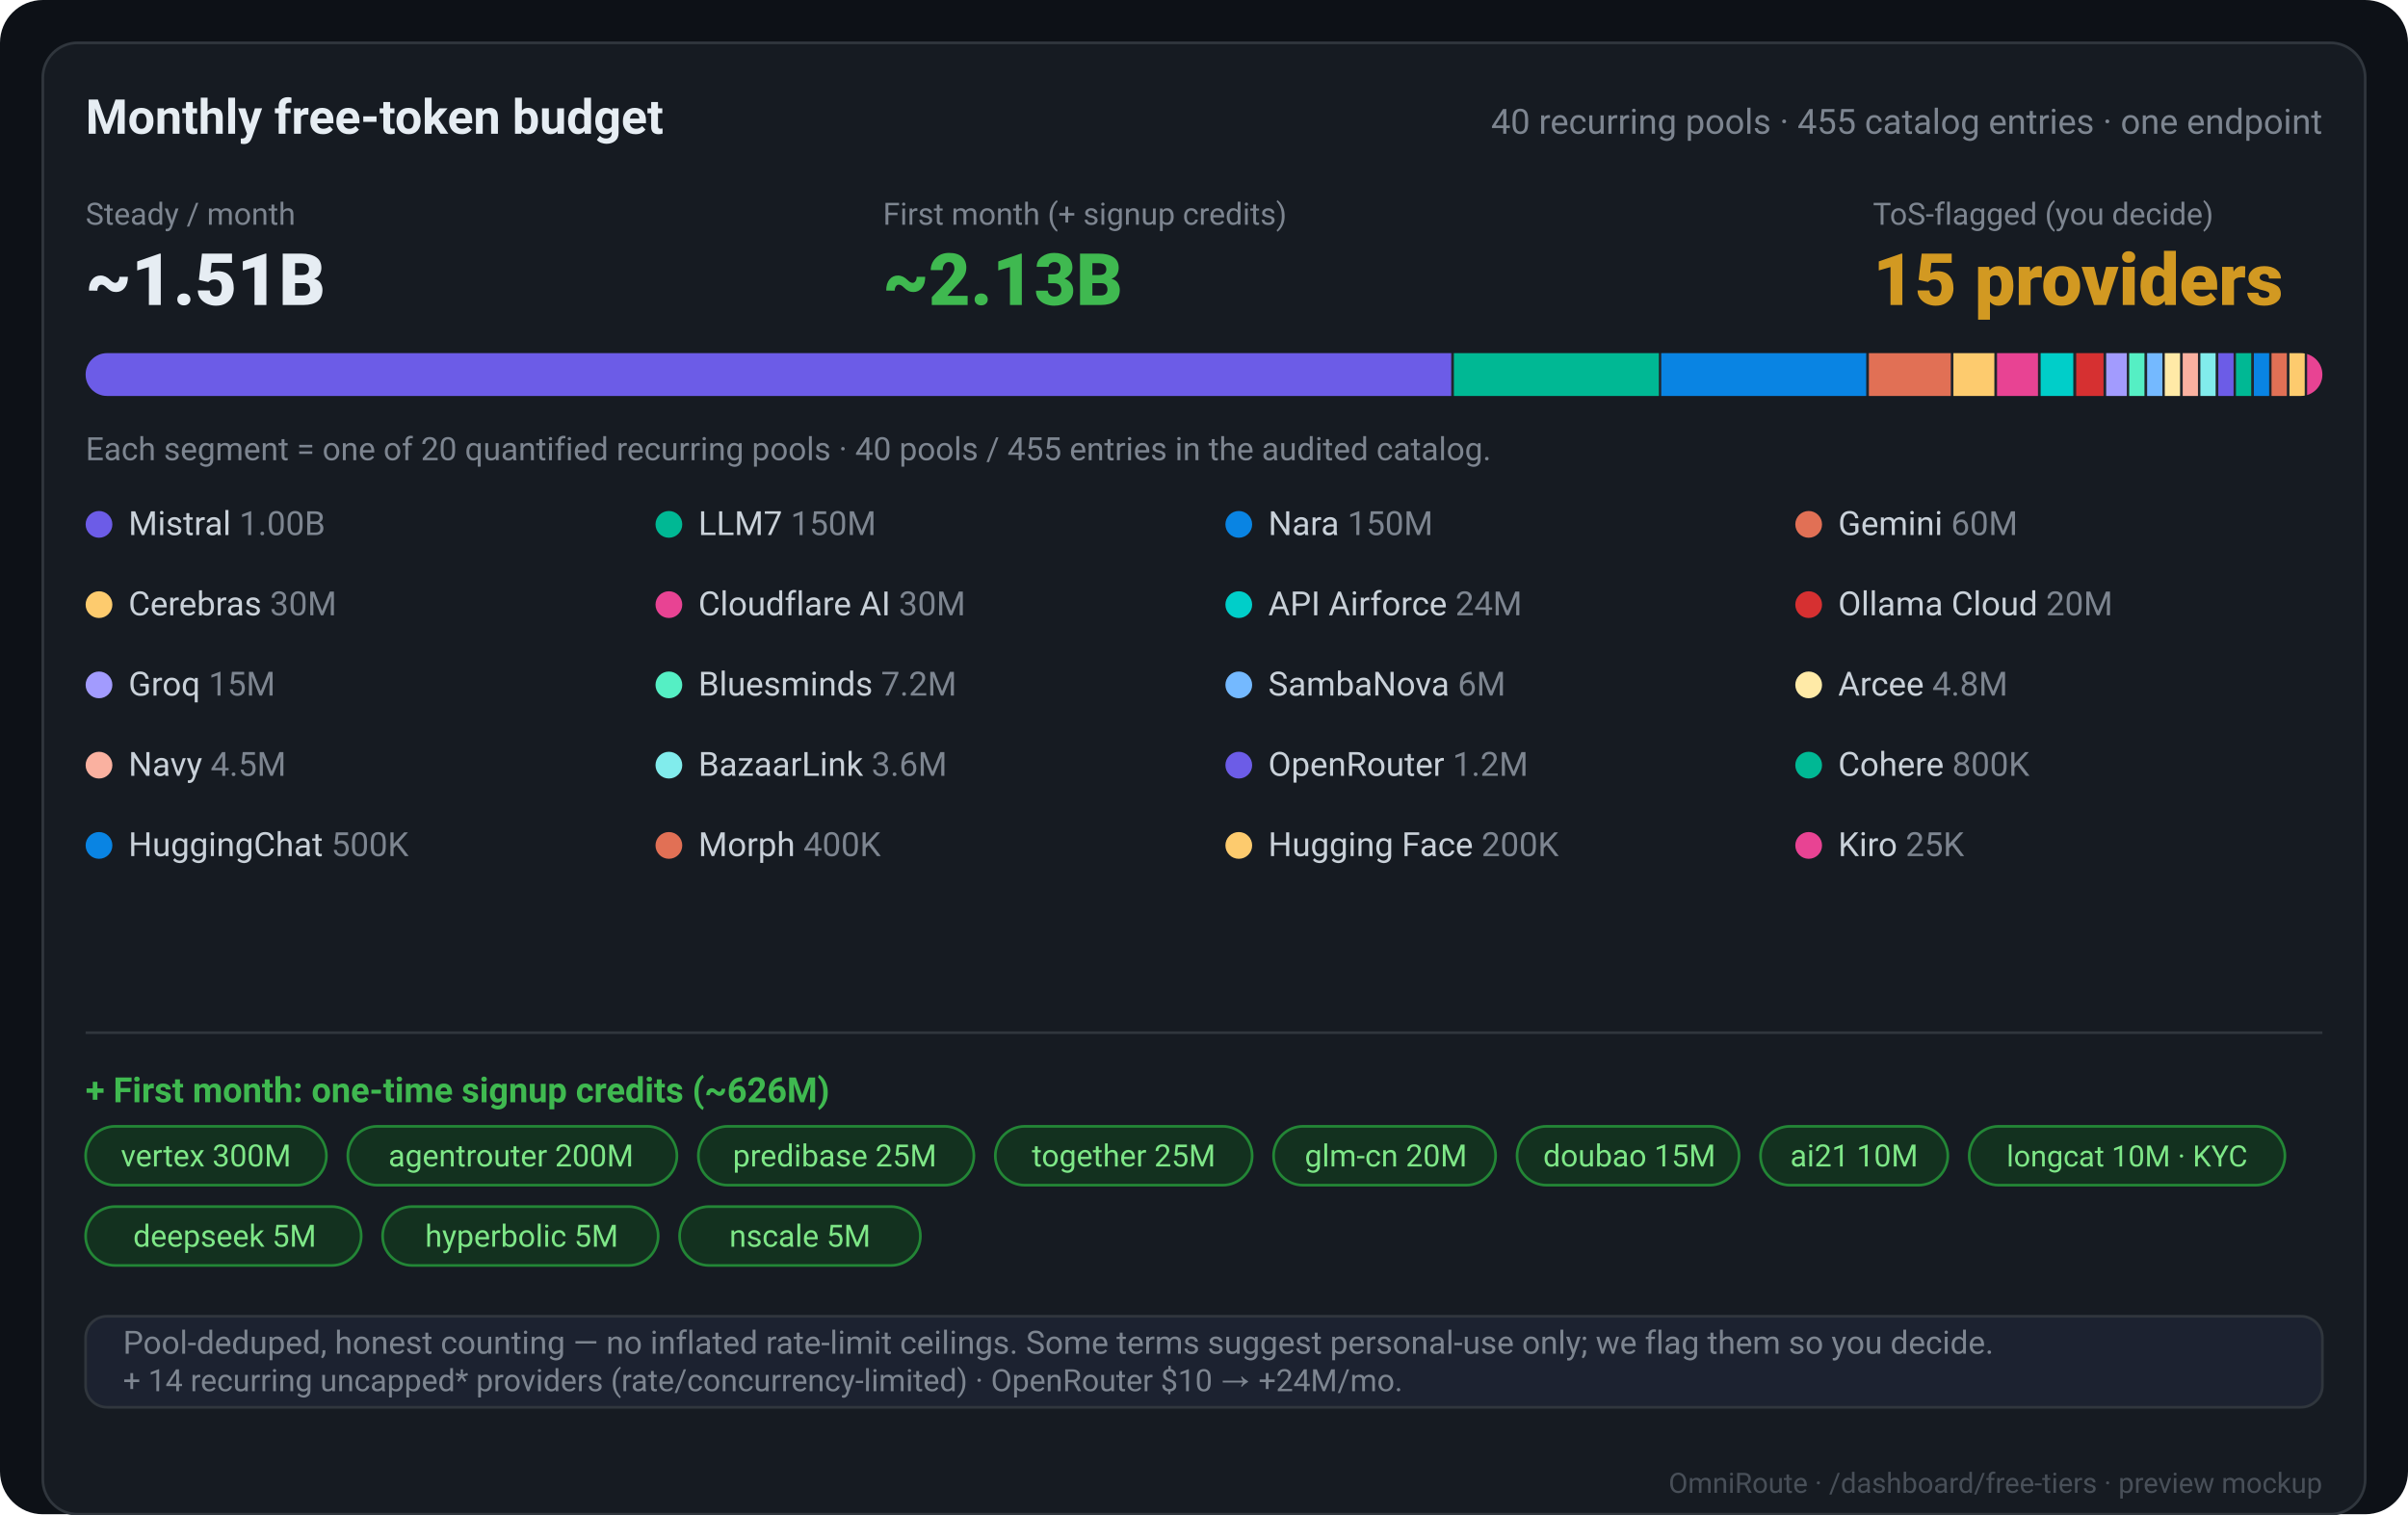
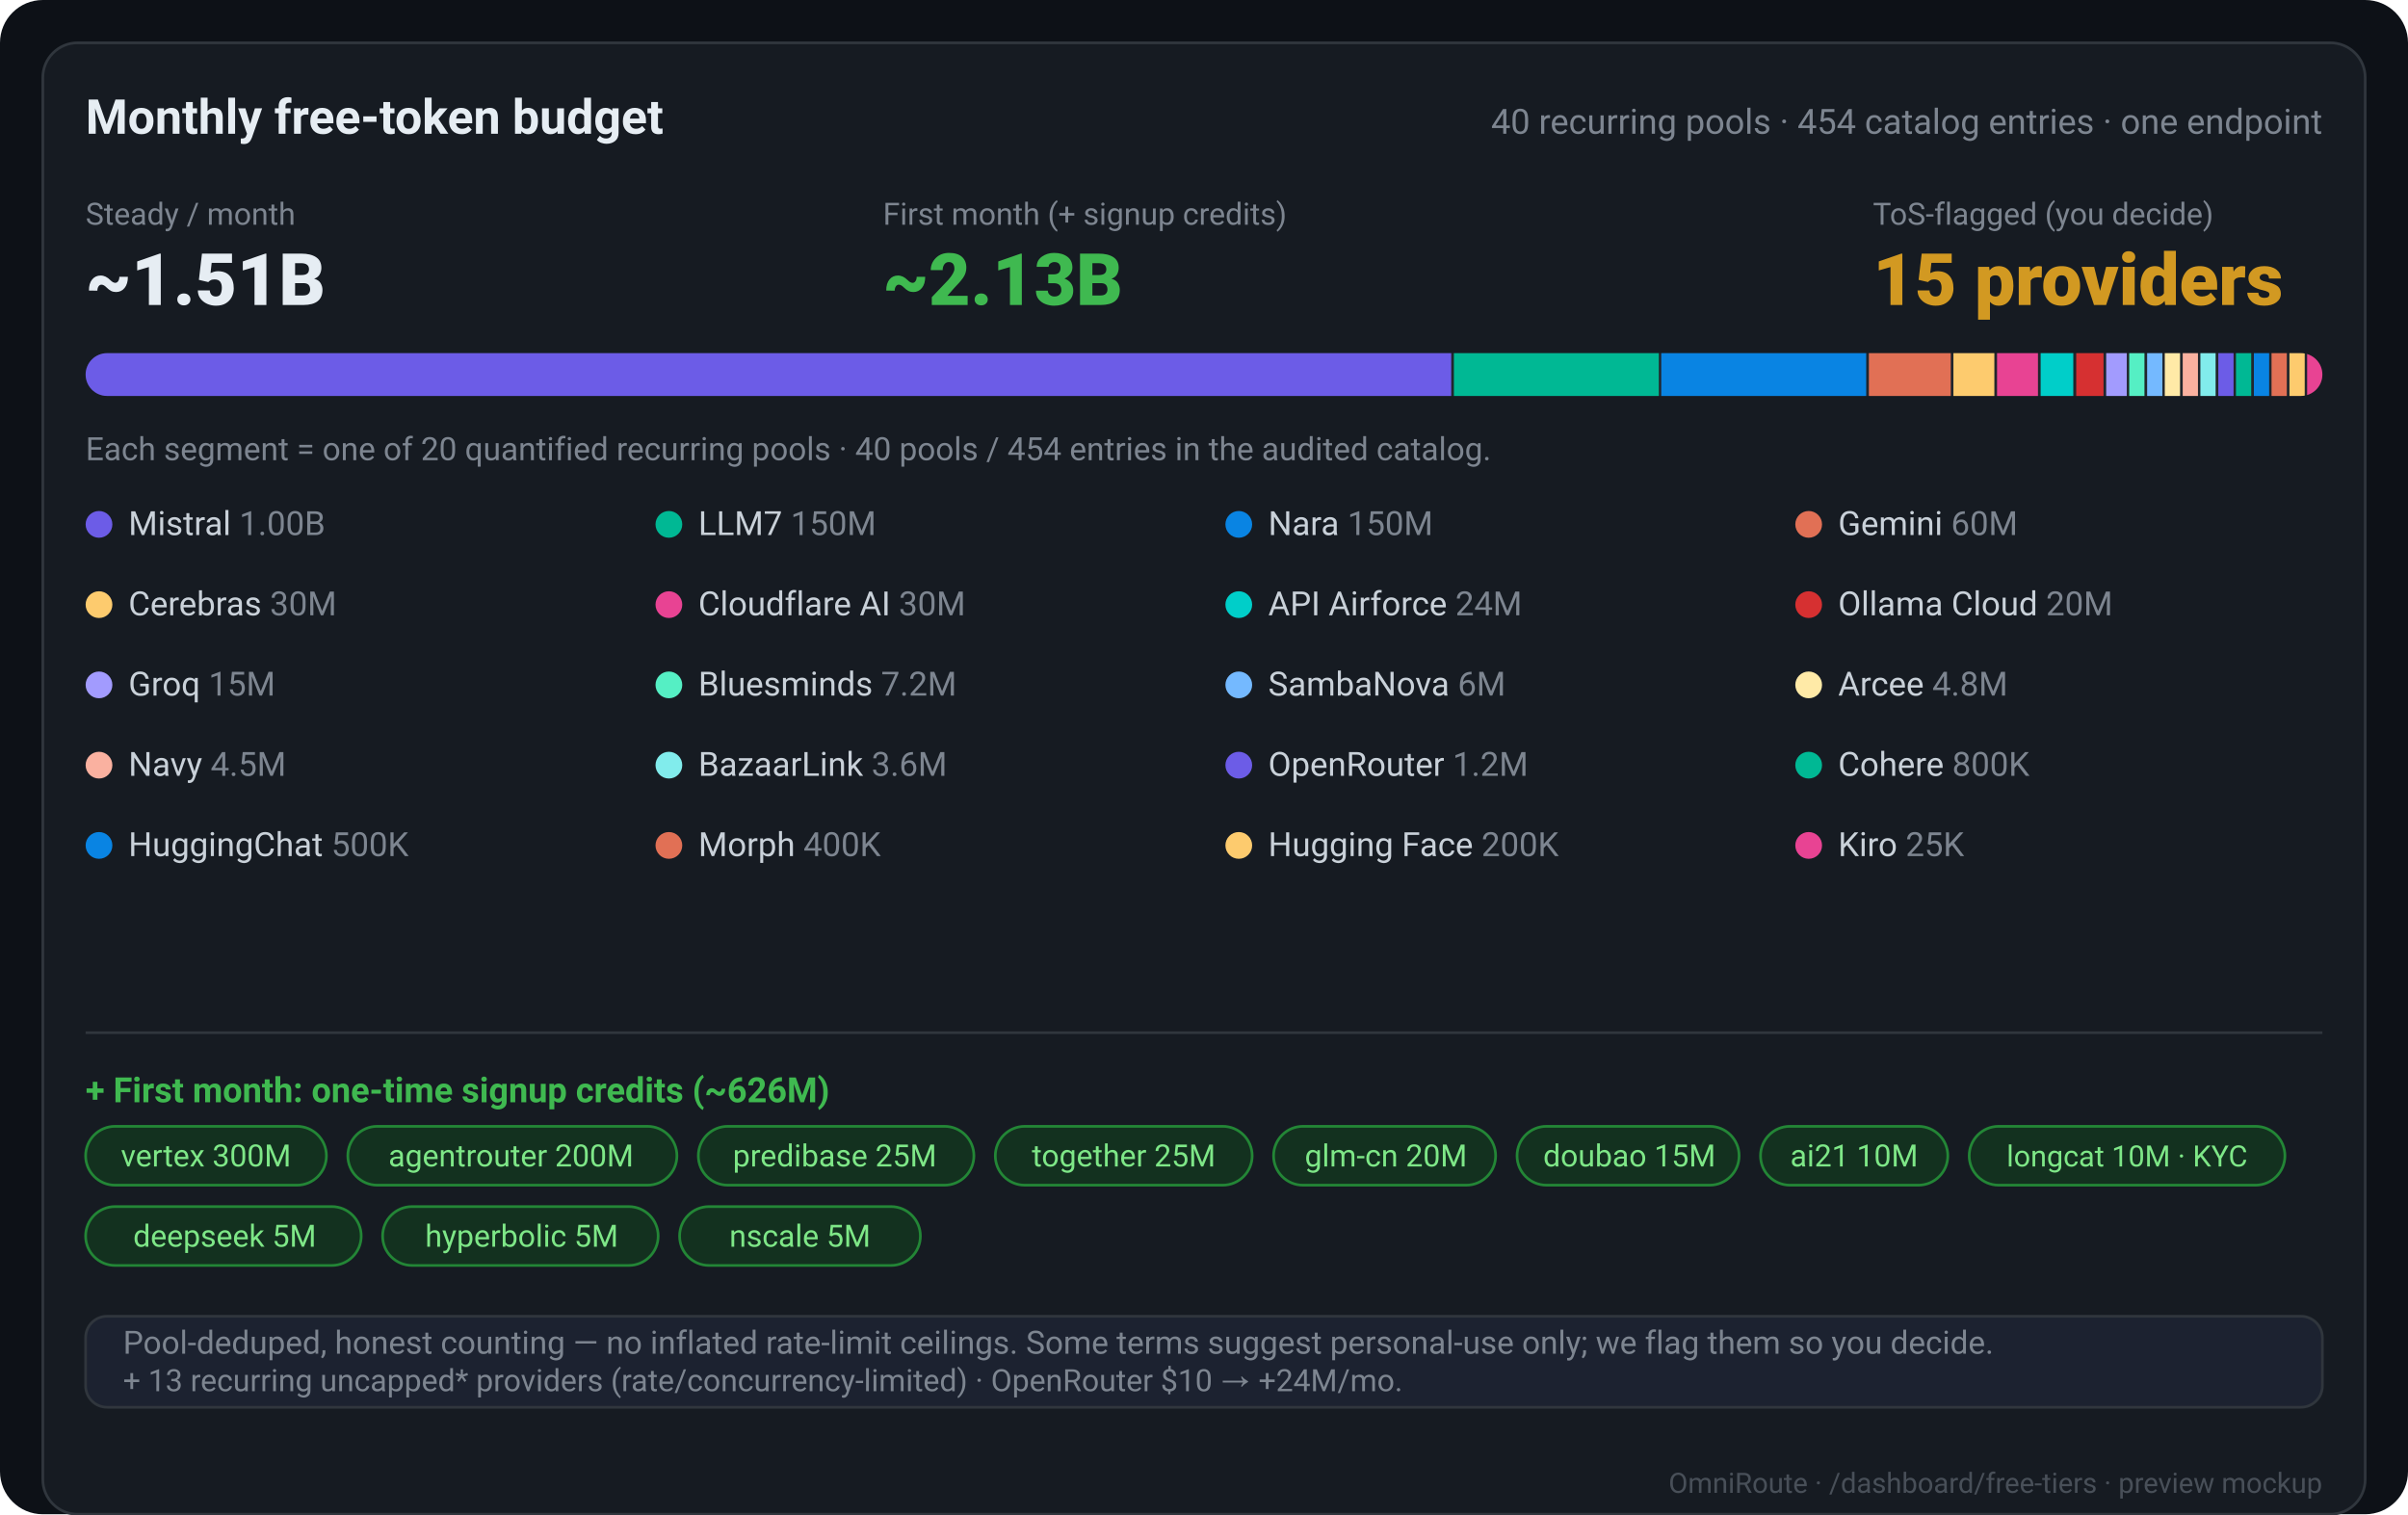
- <svg xmlns="http://www.w3.org/2000/svg" viewBox="0 0 900 566" role="img" aria-label="OmniRoute free-tier dashboard preview: about 1.51 billion documented recurring tokens per month and about 2.13 billion in the first month. The audited catalog has 40 recurring pool keys and 455 entries, 448 active and 7 discontinued; the chart represents the 20 pools with a published positive monthly token budget. One-time signup credits total about 626 million and include a 10 million LongCat grant that requires KYC. Uncapped providers remain subject to rate, concurrency, account, regional, and policy limits." font-family="-apple-system,Segoe UI,Roboto,Helvetica,Arial,sans-serif">
+ <svg xmlns="http://www.w3.org/2000/svg" viewBox="0 0 900 566" role="img" aria-label="OmniRoute free-tier dashboard preview: about 1.51 billion documented recurring tokens per month and about 2.13 billion in the first month. The audited catalog has 40 recurring pool keys and 454 entries, 447 active and 7 discontinued; the chart represents the 20 pools with a published positive monthly token budget. One-time signup credits total about 626 million and include a 10 million LongCat grant that requires KYC. Uncapped providers remain subject to rate, concurrency, account, regional, and policy limits." font-family="-apple-system,Segoe UI,Roboto,Helvetica,Arial,sans-serif">
  <rect width="900" height="566" rx="16" fill="#0d1117" />
  <rect x="16" y="16" width="868" height="550" rx="13" fill="#161b22" stroke="#30363d" />
  <text x="868" y="558" fill="#484f58" font-size="10.5" text-anchor="end">OmniRoute · /dashboard/free-tiers · preview mockup</text>
  <text x="32" y="50" fill="#e6edf3" font-size="18" font-weight="700">Monthly free-token budget</text>
-   <text x="868" y="50" fill="#7d8590" font-size="13" text-anchor="end">40 recurring pools · 455 catalog entries · one endpoint</text>
+   <text x="868" y="50" fill="#7d8590" font-size="13" text-anchor="end">40 recurring pools · 454 catalog entries · one endpoint</text>
  <text x="32" y="84" fill="#7d8590" font-size="11.5">Steady / month</text>
  <text x="32" y="114" fill="#e6edf3" font-size="27" font-weight="800">~1.51B</text>
  <text x="330" y="84" fill="#7d8590" font-size="11.5">First month (+ signup credits)</text>
  <text x="330" y="114" fill="#3fb950" font-size="27" font-weight="800">~2.13B</text>
  <text x="700" y="84" fill="#7d8590" font-size="11.5">ToS-flagged (you decide)</text>
  <text x="700" y="114" fill="#d29922" font-size="27" font-weight="800">15 providers</text>
  <clipPath id="bar">
    <rect x="32" y="132" width="836" height="16" rx="8" />
  </clipPath>
  <g clip-path="url(#bar)">
    <rect x="32" y="132" width="836" height="16" fill="#21262d" />
    <rect x="32.0" y="132" width="510.4" height="16" fill="#6c5ce7" />
    <rect x="543.4" y="132" width="76.6" height="16" fill="#00b894" />
    <rect x="620.9" y="132" width="76.6" height="16" fill="#0984e3" />
    <rect x="698.5" y="132" width="30.6" height="16" fill="#e17055" />
    <rect x="730.1" y="132" width="15.3" height="16" fill="#fdcb6e" />
    <rect x="746.4" y="132" width="15.3" height="16" fill="#e84393" />
    <rect x="762.7" y="132" width="12.2" height="16" fill="#00cec9" />
    <rect x="776.0" y="132" width="10.2" height="16" fill="#d63031" />
    <rect x="787.2" y="132" width="7.7" height="16" fill="#a29bfe" />
    <rect x="795.8" y="132" width="5.7" height="16" fill="#55efc4" />
    <rect x="802.5" y="132" width="5.7" height="16" fill="#74b9ff" />
    <rect x="809.1" y="132" width="5.7" height="16" fill="#ffeaa7" />
    <rect x="815.8" y="132" width="5.7" height="16" fill="#fab1a0" />
    <rect x="822.4" y="132" width="5.7" height="16" fill="#81ecec" />
    <rect x="829.1" y="132" width="5.7" height="16" fill="#6c5ce7" />
    <rect x="835.7" y="132" width="5.7" height="16" fill="#00b894" />
    <rect x="842.4" y="132" width="5.7" height="16" fill="#0984e3" />
    <rect x="849.0" y="132" width="5.7" height="16" fill="#e17055" />
    <rect x="855.7" y="132" width="5.7" height="16" fill="#fdcb6e" />
    <rect x="862.3" y="132" width="5.7" height="16" fill="#e84393" />
  </g>
-   <text x="32" y="172" fill="#7d8590" font-size="12">Each segment = one of 20 quantified recurring pools · 40 pools / 455 entries in the audited catalog.</text>
+   <text x="32" y="172" fill="#7d8590" font-size="12">Each segment = one of 20 quantified recurring pools · 40 pools / 454 entries in the audited catalog.</text>
  <circle cx="37" cy="196" r="5" fill="#6c5ce7" />
  <text x="48" y="200" fill="#c9d1d9" font-size="12.5">Mistral <tspan fill="#7d8590">1.00B</tspan>
  </text>
  <circle cx="250" cy="196" r="5" fill="#00b894" />
  <text x="261" y="200" fill="#c9d1d9" font-size="12.5">LLM7 <tspan fill="#7d8590">150M</tspan>
  </text>
  <circle cx="463" cy="196" r="5" fill="#0984e3" />
  <text x="474" y="200" fill="#c9d1d9" font-size="12.5">Nara <tspan fill="#7d8590">150M</tspan>
  </text>
  <circle cx="676" cy="196" r="5" fill="#e17055" />
  <text x="687" y="200" fill="#c9d1d9" font-size="12.5">Gemini <tspan fill="#7d8590">60M</tspan>
  </text>
  <circle cx="37" cy="226" r="5" fill="#fdcb6e" />
  <text x="48" y="230" fill="#c9d1d9" font-size="12.5">Cerebras <tspan fill="#7d8590">30M</tspan>
  </text>
  <circle cx="250" cy="226" r="5" fill="#e84393" />
  <text x="261" y="230" fill="#c9d1d9" font-size="12.5">Cloudflare AI <tspan fill="#7d8590">30M</tspan>
  </text>
  <circle cx="463" cy="226" r="5" fill="#00cec9" />
  <text x="474" y="230" fill="#c9d1d9" font-size="12.5">API Airforce <tspan fill="#7d8590">24M</tspan>
  </text>
  <circle cx="676" cy="226" r="5" fill="#d63031" />
  <text x="687" y="230" fill="#c9d1d9" font-size="12.5">Ollama Cloud <tspan fill="#7d8590">20M</tspan>
  </text>
  <circle cx="37" cy="256" r="5" fill="#a29bfe" />
  <text x="48" y="260" fill="#c9d1d9" font-size="12.5">Groq <tspan fill="#7d8590">15M</tspan>
  </text>
  <circle cx="250" cy="256" r="5" fill="#55efc4" />
  <text x="261" y="260" fill="#c9d1d9" font-size="12.5">Bluesminds <tspan fill="#7d8590">7.2M</tspan>
  </text>
  <circle cx="463" cy="256" r="5" fill="#74b9ff" />
  <text x="474" y="260" fill="#c9d1d9" font-size="12.5">SambaNova <tspan fill="#7d8590">6M</tspan>
  </text>
  <circle cx="676" cy="256" r="5" fill="#ffeaa7" />
  <text x="687" y="260" fill="#c9d1d9" font-size="12.5">Arcee <tspan fill="#7d8590">4.8M</tspan>
  </text>
  <circle cx="37" cy="286" r="5" fill="#fab1a0" />
  <text x="48" y="290" fill="#c9d1d9" font-size="12.5">Navy <tspan fill="#7d8590">4.5M</tspan>
  </text>
  <circle cx="250" cy="286" r="5" fill="#81ecec" />
  <text x="261" y="290" fill="#c9d1d9" font-size="12.5">BazaarLink <tspan fill="#7d8590">3.6M</tspan>
  </text>
  <circle cx="463" cy="286" r="5" fill="#6c5ce7" />
  <text x="474" y="290" fill="#c9d1d9" font-size="12.5">OpenRouter <tspan fill="#7d8590">1.2M</tspan>
  </text>
  <circle cx="676" cy="286" r="5" fill="#00b894" />
  <text x="687" y="290" fill="#c9d1d9" font-size="12.5">Cohere <tspan fill="#7d8590">800K</tspan>
  </text>
  <circle cx="37" cy="316" r="5" fill="#0984e3" />
  <text x="48" y="320" fill="#c9d1d9" font-size="12.5">HuggingChat <tspan fill="#7d8590">500K</tspan>
  </text>
  <circle cx="250" cy="316" r="5" fill="#e17055" />
  <text x="261" y="320" fill="#c9d1d9" font-size="12.5">Morph <tspan fill="#7d8590">400K</tspan>
  </text>
  <circle cx="463" cy="316" r="5" fill="#fdcb6e" />
  <text x="474" y="320" fill="#c9d1d9" font-size="12.5">Hugging Face <tspan fill="#7d8590">200K</tspan>
  </text>
  <circle cx="676" cy="316" r="5" fill="#e84393" />
  <text x="687" y="320" fill="#c9d1d9" font-size="12.5">Kiro <tspan fill="#7d8590">25K</tspan>
  </text>
  <line x1="32" y1="386" x2="868" y2="386" stroke="#30363d" />
  <text x="32" y="412" fill="#3fb950" font-size="13" font-weight="700">+ First month: one-time signup credits (~626M)</text>
  <rect x="32" y="421" width="90" height="22" rx="11" fill="#13311f" stroke="#238636" />
  <text x="77" y="436" fill="#7ee787" font-size="11.5" text-anchor="middle">vertex 300M</text>
  <rect x="130" y="421" width="123" height="22" rx="11" fill="#13311f" stroke="#238636" />
  <text x="191" y="436" fill="#7ee787" font-size="11.5" text-anchor="middle">agentrouter 200M</text>
  <rect x="261" y="421" width="103" height="22" rx="11" fill="#13311f" stroke="#238636" />
  <text x="312" y="436" fill="#7ee787" font-size="11.5" text-anchor="middle">predibase 25M</text>
  <rect x="372" y="421" width="96" height="22" rx="11" fill="#13311f" stroke="#238636" />
  <text x="420" y="436" fill="#7ee787" font-size="11.5" text-anchor="middle">together 25M</text>
  <rect x="476" y="421" width="83" height="22" rx="11" fill="#13311f" stroke="#238636" />
  <text x="518" y="436" fill="#7ee787" font-size="11.5" text-anchor="middle">glm-cn 20M</text>
  <rect x="567" y="421" width="83" height="22" rx="11" fill="#13311f" stroke="#238636" />
  <text x="609" y="436" fill="#7ee787" font-size="11.5" text-anchor="middle">doubao 15M</text>
  <rect x="658" y="421" width="70" height="22" rx="11" fill="#13311f" stroke="#238636" />
  <text x="693" y="436" fill="#7ee787" font-size="11.5" text-anchor="middle">ai21 10M</text>
  <rect x="736" y="421" width="118" height="22" rx="11" fill="#13311f" stroke="#238636" />
  <text x="795" y="436" fill="#7ee787" font-size="11" text-anchor="middle">longcat 10M · KYC</text>
  <rect x="32" y="451" width="103" height="22" rx="11" fill="#13311f" stroke="#238636" />
  <text x="84" y="466" fill="#7ee787" font-size="11.5" text-anchor="middle">deepseek 5M</text>
  <rect x="143" y="451" width="103" height="22" rx="11" fill="#13311f" stroke="#238636" />
  <text x="195" y="466" fill="#7ee787" font-size="11.5" text-anchor="middle">hyperbolic 5M</text>
  <rect x="254" y="451" width="90" height="22" rx="11" fill="#13311f" stroke="#238636" />
  <text x="299" y="466" fill="#7ee787" font-size="11.5" text-anchor="middle">nscale 5M</text>
  <rect x="32" y="492" width="836" height="34" rx="8" fill="#1c2230" stroke="#30363d" />
  <text x="46" y="506" fill="#7d8590" font-size="12">Pool-deduped, honest counting — no inflated rate-limit ceilings. Some terms suggest personal-use only; we flag them so you decide.</text>
-   <text x="46" y="520" fill="#7d8590" font-size="11.5">+ 14 recurring uncapped* providers (rate/concurrency-limited) · OpenRouter $10 → +24M/mo.</text>
+   <text x="46" y="520" fill="#7d8590" font-size="11.5">+ 13 recurring uncapped* providers (rate/concurrency-limited) · OpenRouter $10 → +24M/mo.</text>
</svg>
